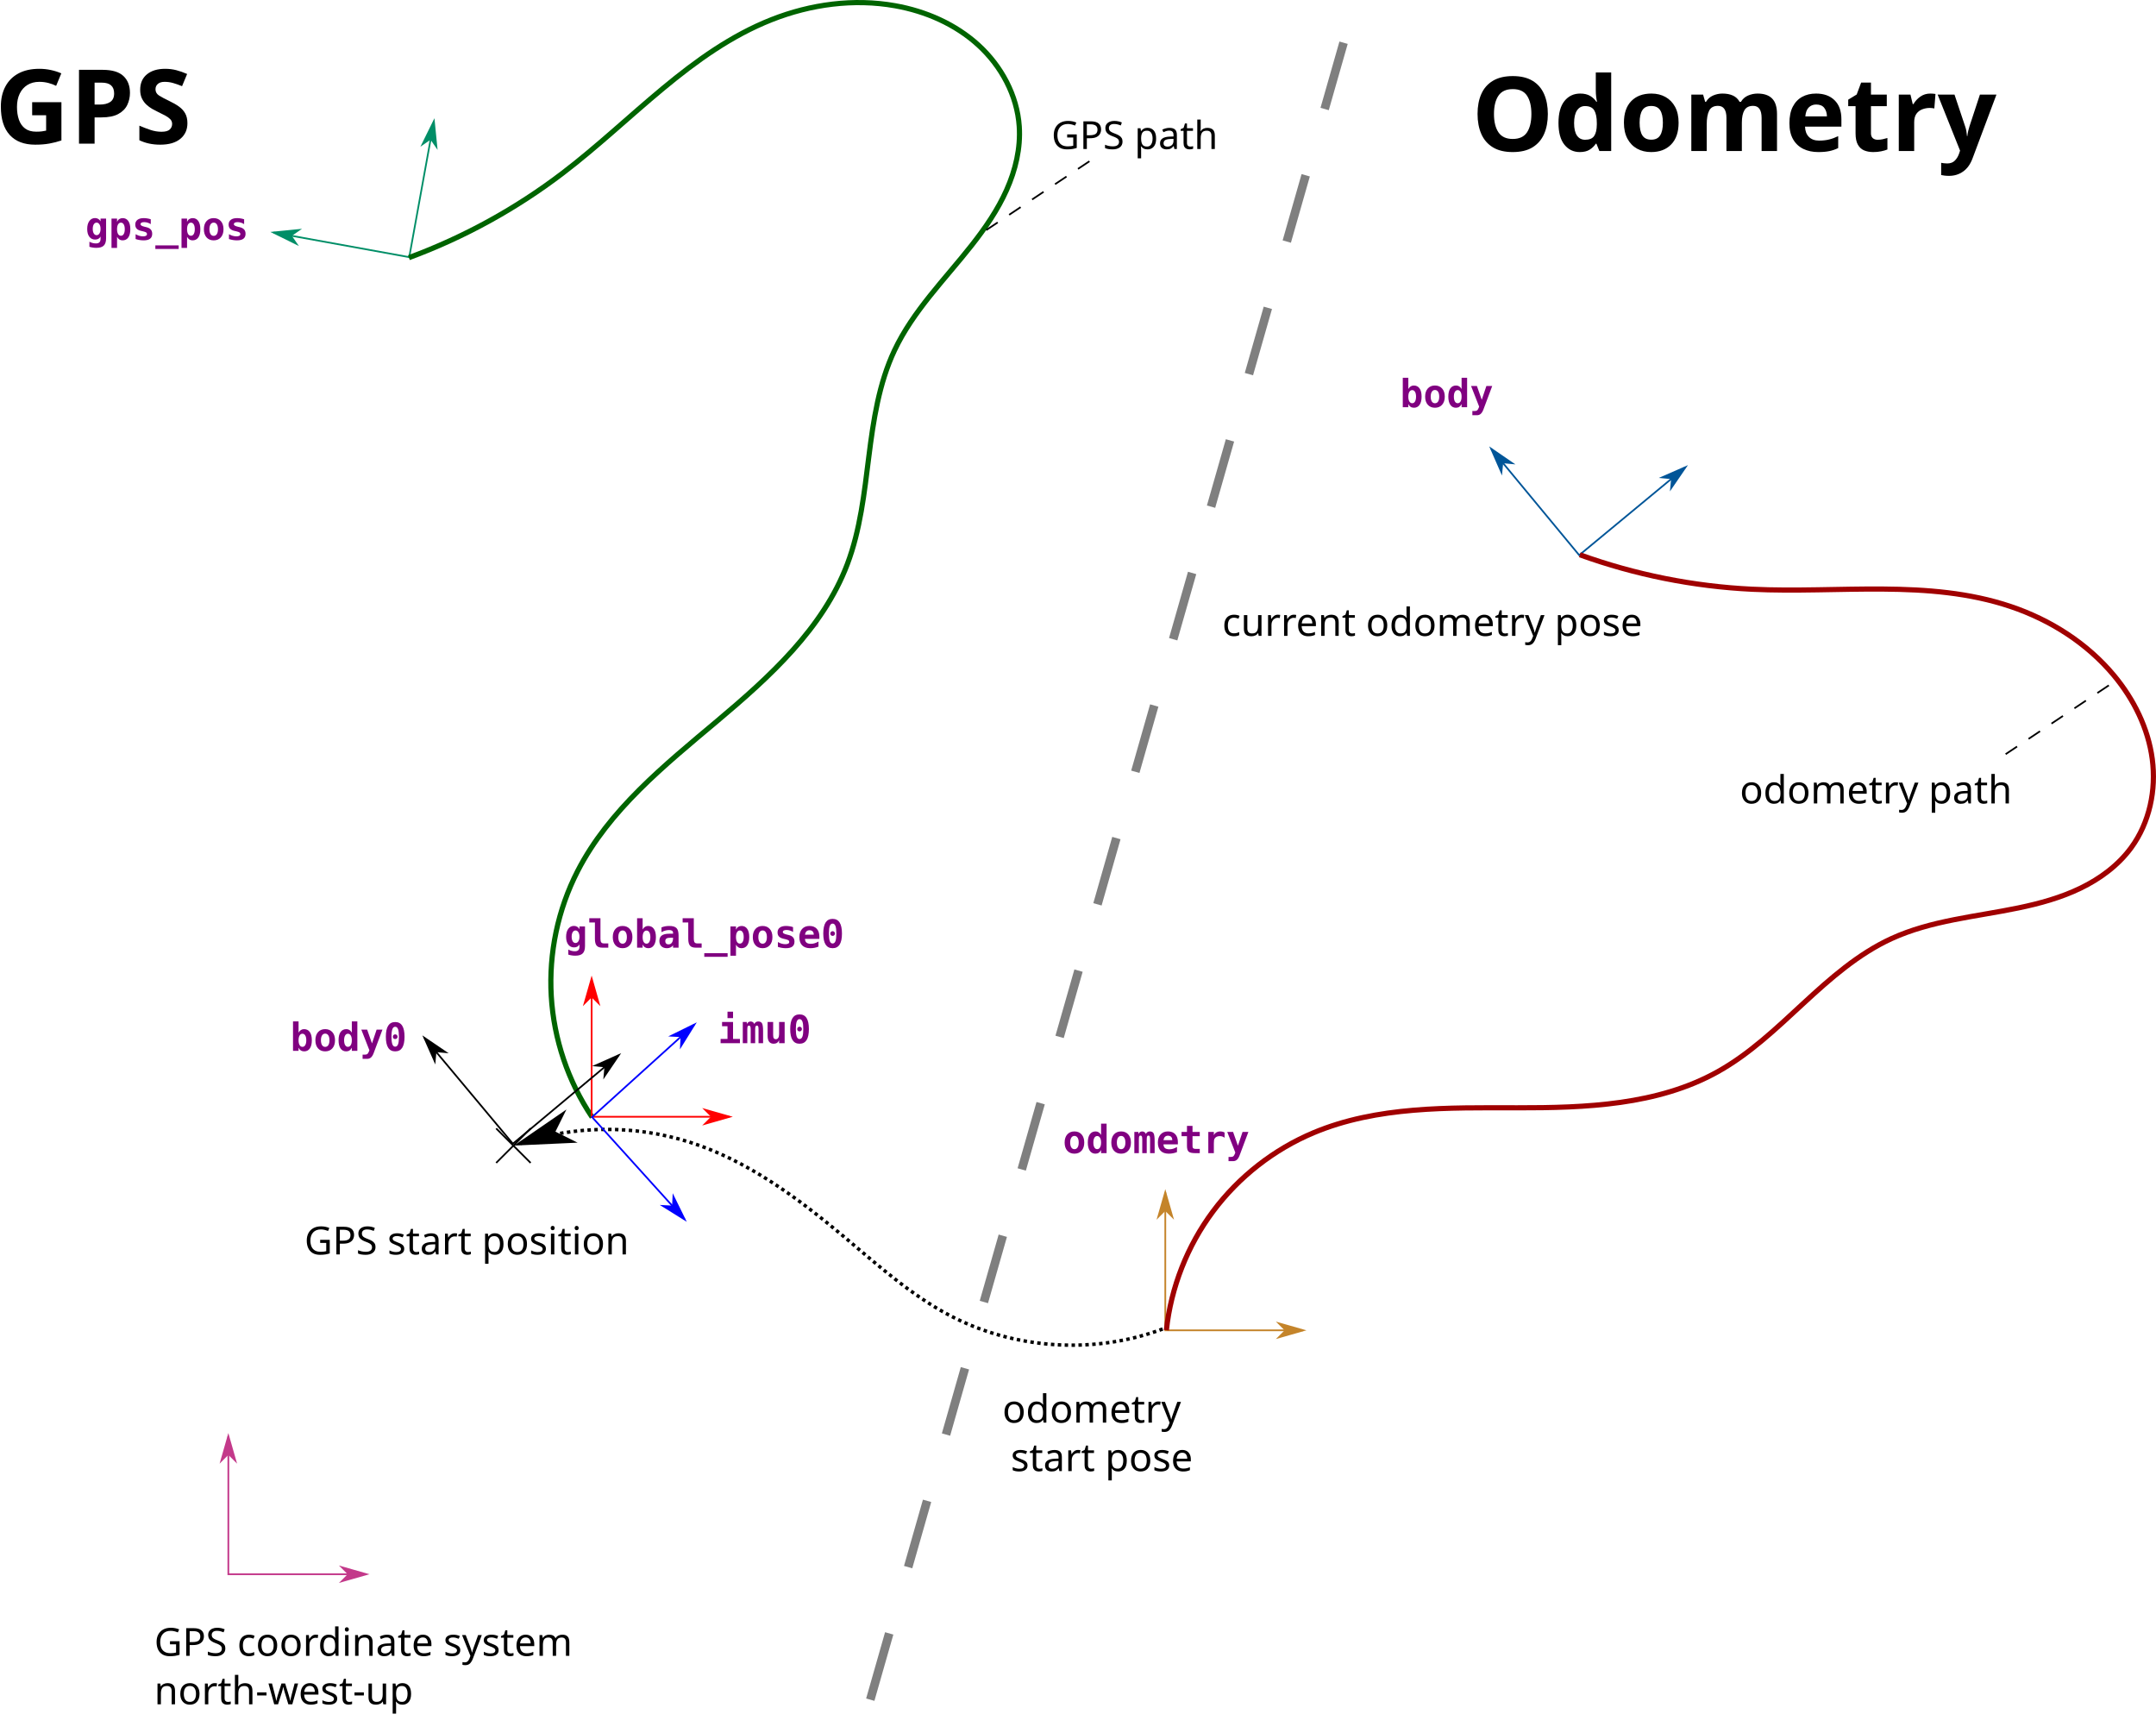
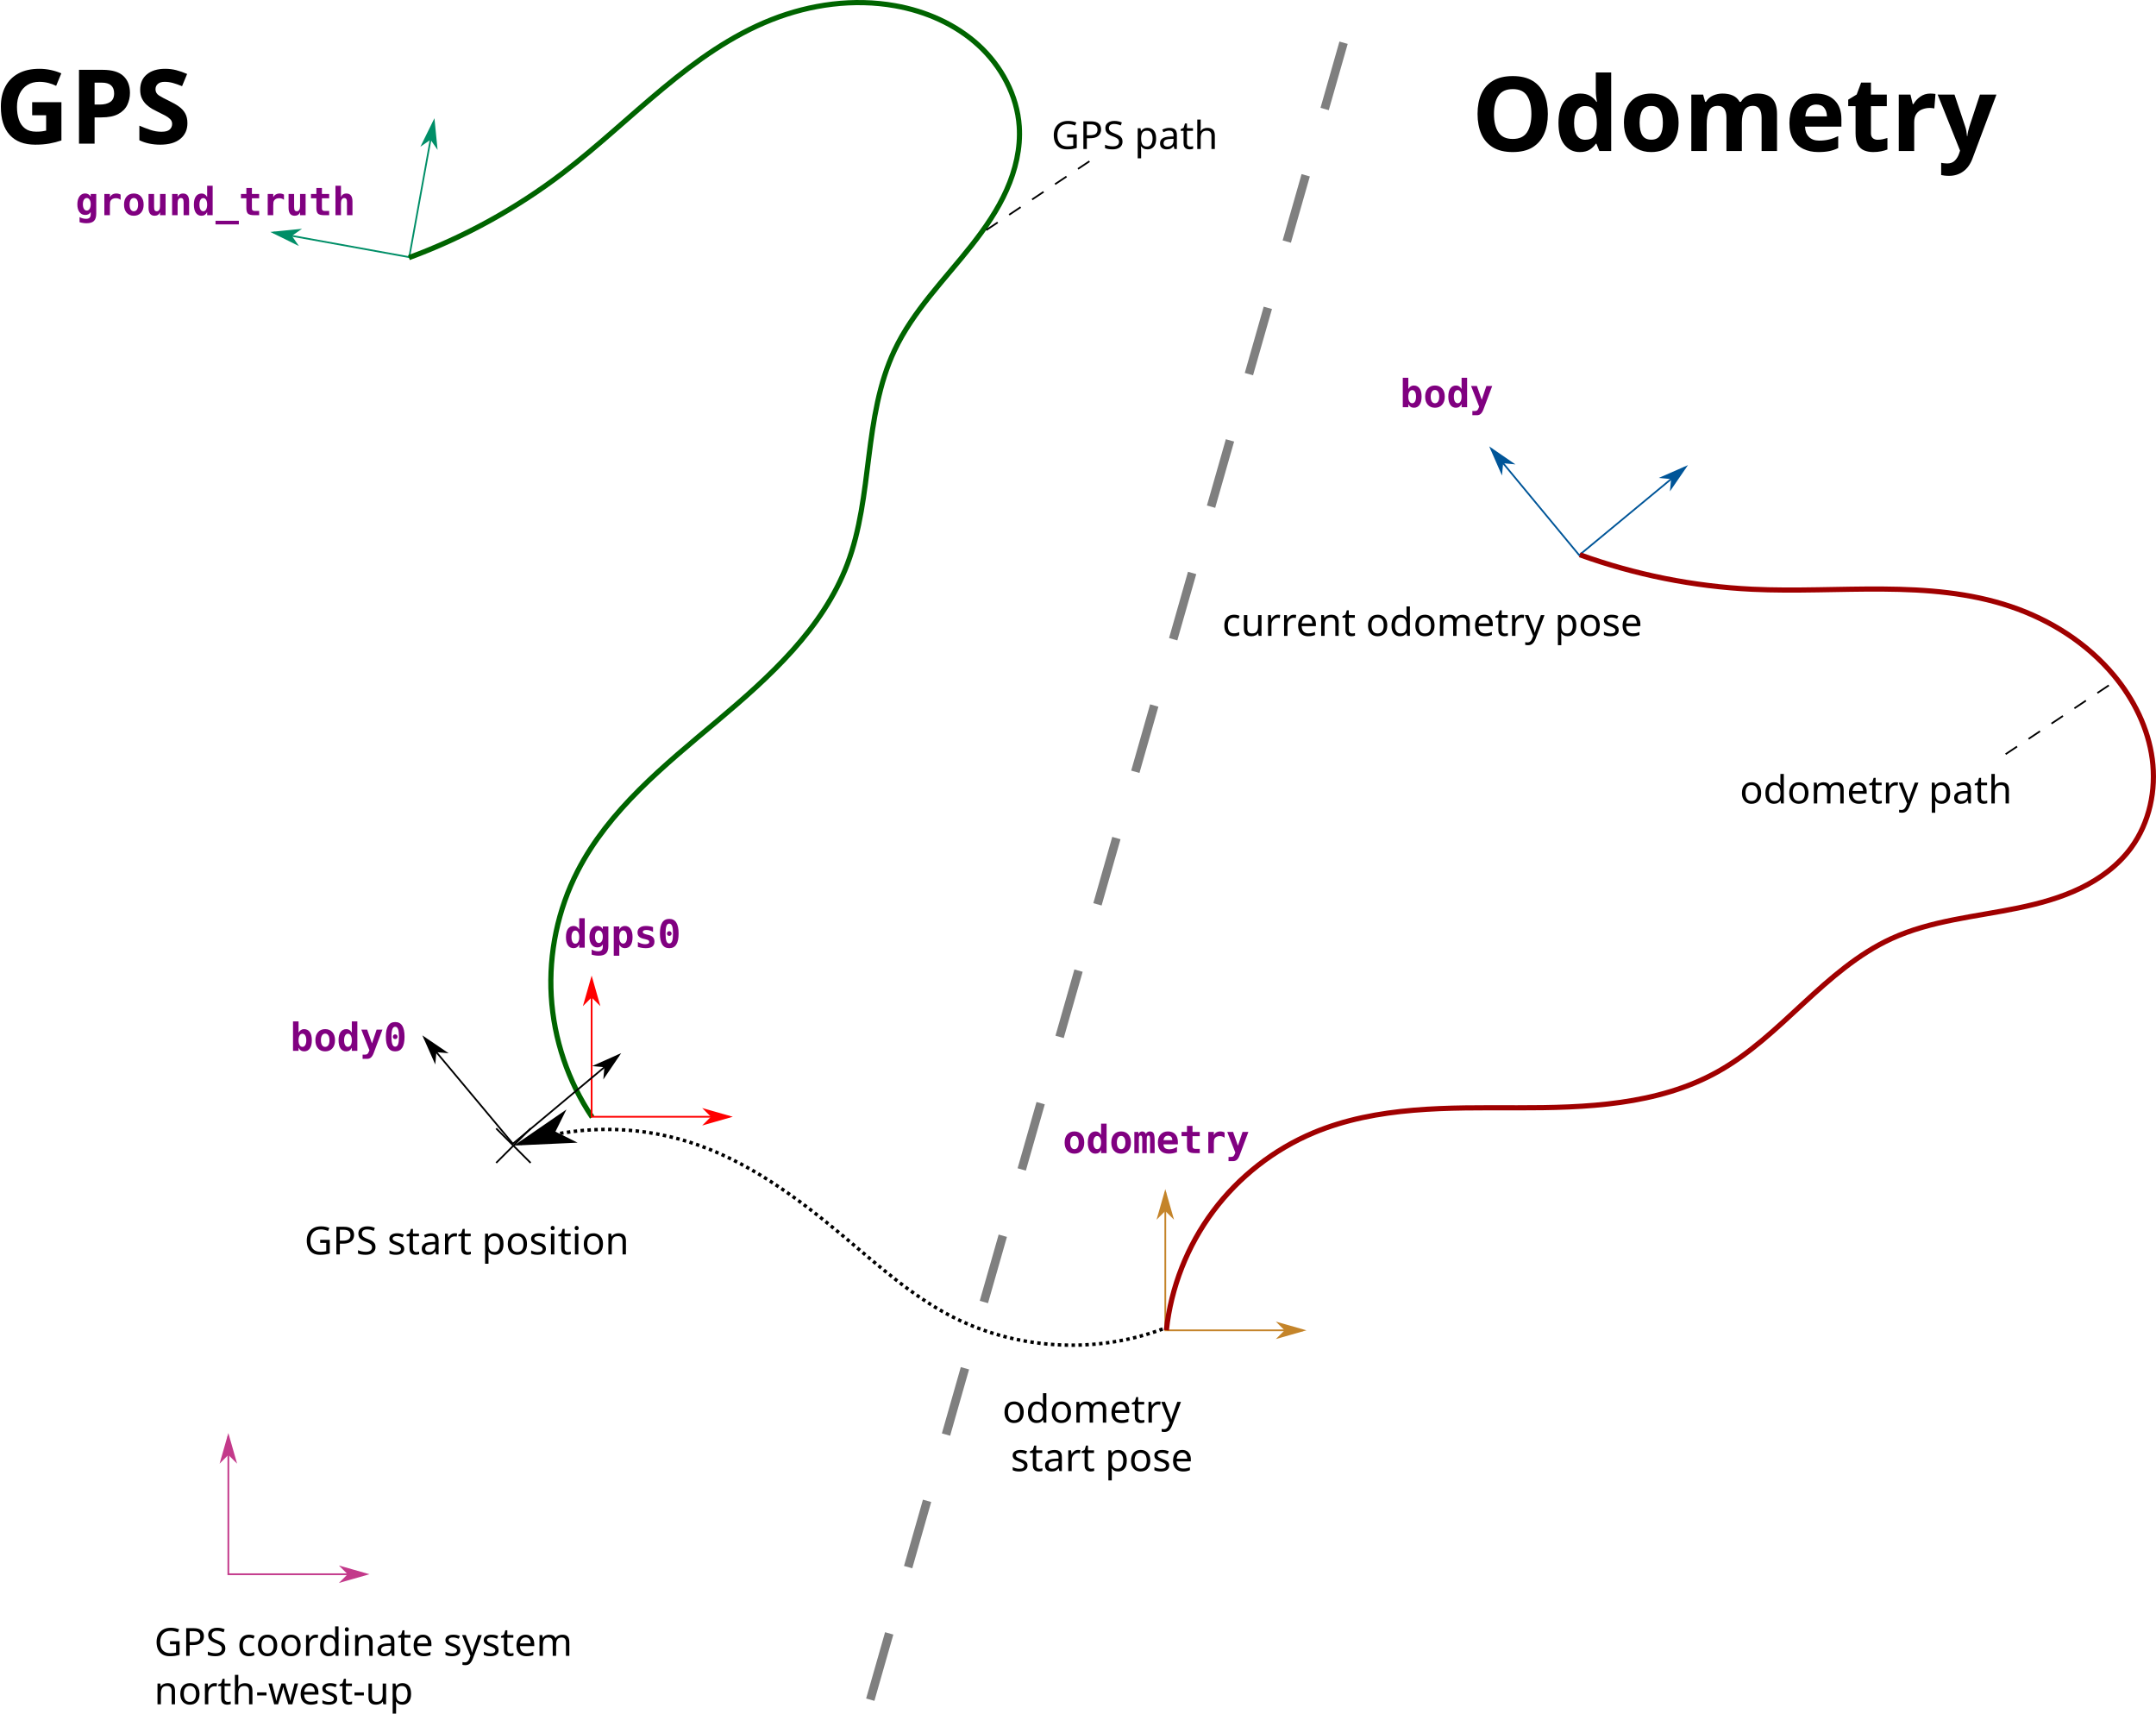
<svg xmlns="http://www.w3.org/2000/svg" width="353.184mm" height="283.768mm" viewBox="0 0 1251.439 1005.478" id="svg2" version="1.1">
  <defs id="defs4">
    <marker orient="auto" refY="0" refX="0" id="marker15846" style="overflow:visible">
      <path id="path15848" d="M 0,0 5,-5 -12.5,0 5,5 0,0 Z" style="fill:#000000;fill-opacity:1;fill-rule:evenodd;stroke:#000000;stroke-width:1pt;stroke-opacity:1" transform="matrix(-0.8,0,0,-0.8,-10,0)" />
    </marker>
    <marker style="overflow:visible" id="marker14771" refX="0" refY="0" orient="auto">
      <path transform="matrix(-0.8,0,0,-0.8,-10,0)" style="fill:#000000;fill-opacity:1;fill-rule:evenodd;stroke:#000000;stroke-width:1pt;stroke-opacity:1" d="M 0,0 5,-5 -12.5,0 5,5 0,0 Z" id="path14773" />
    </marker>
    <marker orient="auto" refY="0" refX="0" id="Arrow1Lend" style="overflow:visible">
      <path id="path4153" d="M 0,0 5,-5 -12.5,0 5,5 0,0 Z" style="fill:#c3398a;fill-opacity:1;fill-rule:evenodd;stroke:#c3398a;stroke-width:1pt;stroke-opacity:1" transform="matrix(-0.8,0,0,-0.8,-10,0)" />
    </marker>
    <marker orient="auto" refY="0" refX="0" id="Arrow1Lstart" style="overflow:visible">
      <path id="path4150" d="M 0,0 5,-5 -12.5,0 5,5 0,0 Z" style="fill:#c3398a;fill-opacity:1;fill-rule:evenodd;stroke:#c3398a;stroke-width:1pt;stroke-opacity:1" transform="matrix(0.8,0,0,0.8,10,0)" />
    </marker>
    <marker orient="auto" refY="0" refX="0" id="Arrow1Lstart-3" style="overflow:visible">
      <path id="path4150-6" d="M 0,0 5,-5 -12.5,0 5,5 0,0 Z" style="fill:#000000;fill-opacity:1;fill-rule:evenodd;stroke:#000000;stroke-width:1pt;stroke-opacity:1" transform="matrix(0.8,0,0,0.8,10,0)" />
    </marker>
    <marker orient="auto" refY="0" refX="0" id="Arrow1Lend-7" style="overflow:visible">
      <path id="path4153-5" d="M 0,0 5,-5 -12.5,0 5,5 0,0 Z" style="fill:#000000;fill-opacity:1;fill-rule:evenodd;stroke:#000000;stroke-width:1pt;stroke-opacity:1" transform="matrix(-0.8,0,0,-0.8,-10,0)" />
    </marker>
    <marker orient="auto" refY="0" refX="0" id="Arrow1Lstart-6" style="overflow:visible">
      <path id="path4150-2" d="M 0,0 5,-5 -12.5,0 5,5 0,0 Z" style="fill:#c4842a;fill-opacity:1;fill-rule:evenodd;stroke:#c4842a;stroke-width:1pt;stroke-opacity:1" transform="matrix(0.8,0,0,0.8,10,0)" />
    </marker>
    <marker orient="auto" refY="0" refX="0" id="Arrow1Lend-9" style="overflow:visible">
      <path id="path4153-1" d="M 0,0 5,-5 -12.5,0 5,5 0,0 Z" style="fill:#c4842a;fill-opacity:1;fill-rule:evenodd;stroke:#c4842a;stroke-width:1pt;stroke-opacity:1" transform="matrix(-0.8,0,0,-0.8,-10,0)" />
    </marker>
    <marker orient="auto" refY="0" refX="0" id="Arrow1Lstart-6-6" style="overflow:visible">
      <path id="path4150-2-0" d="M 0,0 5,-5 -12.5,0 5,5 0,0 Z" style="fill:#005598;fill-opacity:1;fill-rule:evenodd;stroke:#005598;stroke-width:1pt;stroke-opacity:1" transform="matrix(0.8,0,0,0.8,10,0)" />
    </marker>
    <marker orient="auto" refY="0" refX="0" id="Arrow1Lend-9-6" style="overflow:visible">
      <path id="path4153-1-2" d="M 0,0 5,-5 -12.5,0 5,5 0,0 Z" style="fill:#005598;fill-opacity:1;fill-rule:evenodd;stroke:#005598;stroke-width:1pt;stroke-opacity:1" transform="matrix(-0.8,0,0,-0.8,-10,0)" />
    </marker>
    <marker orient="auto" refY="0" refX="0" id="Arrow1Lstart-6-9" style="overflow:visible">
      <path id="path4150-2-2" d="M 0,0 5,-5 -12.5,0 5,5 0,0 Z" style="fill:#000000;fill-opacity:1;fill-rule:evenodd;stroke:#000000;stroke-width:1pt;stroke-opacity:1" transform="matrix(0.8,0,0,0.8,10,0)" />
    </marker>
    <marker orient="auto" refY="0" refX="0" id="Arrow1Lend-9-0" style="overflow:visible">
      <path id="path4153-1-23" d="M 0,0 5,-5 -12.5,0 5,5 0,0 Z" style="fill:#000000;fill-opacity:1;fill-rule:evenodd;stroke:#000000;stroke-width:1pt;stroke-opacity:1" transform="matrix(-0.8,0,0,-0.8,-10,0)" />
    </marker>
    <marker orient="auto" refY="0" refX="0" id="Arrow1Lstart-6-92" style="overflow:visible">
      <path id="path4150-2-28" d="M 0,0 5,-5 -12.5,0 5,5 0,0 Z" style="fill:#000000;fill-opacity:1;fill-rule:evenodd;stroke:#000000;stroke-width:1pt;stroke-opacity:1" transform="matrix(0.8,0,0,0.8,10,0)" />
    </marker>
    <marker orient="auto" refY="0" refX="0" id="Arrow1Lend-9-9" style="overflow:visible">
      <path id="path4153-1-7" d="M 0,0 5,-5 -12.5,0 5,5 0,0 Z" style="fill:#000000;fill-opacity:1;fill-rule:evenodd;stroke:#000000;stroke-width:1pt;stroke-opacity:1" transform="matrix(-0.8,0,0,-0.8,-10,0)" />
    </marker>
    <marker orient="auto" refY="0" refX="0" id="Arrow1Lstart-6-1" style="overflow:visible">
      <path id="path4150-2-29" d="M 0,0 5,-5 -12.5,0 5,5 0,0 Z" style="fill:#000000;fill-opacity:1;fill-rule:evenodd;stroke:#000000;stroke-width:1pt;stroke-opacity:1" transform="matrix(0.8,0,0,0.8,10,0)" />
    </marker>
    <marker orient="auto" refY="0" refX="0" id="Arrow1Lend-9-3" style="overflow:visible">
      <path id="path4153-1-1" d="M 0,0 5,-5 -12.5,0 5,5 0,0 Z" style="fill:#000000;fill-opacity:1;fill-rule:evenodd;stroke:#000000;stroke-width:1pt;stroke-opacity:1" transform="matrix(-0.8,0,0,-0.8,-10,0)" />
    </marker>
    <marker orient="auto" refY="0" refX="0" id="Arrow1Lstart-6-7" style="overflow:visible">
      <path id="path4150-2-8" d="M 0,0 5,-5 -12.5,0 5,5 0,0 Z" style="fill:#000000;fill-opacity:1;fill-rule:evenodd;stroke:#000000;stroke-width:1pt;stroke-opacity:1" transform="matrix(0.8,0,0,0.8,10,0)" />
    </marker>
    <marker orient="auto" refY="0" refX="0" id="Arrow1Lend-9-4" style="overflow:visible">
      <path id="path4153-1-5" d="M 0,0 5,-5 -12.5,0 5,5 0,0 Z" style="fill:#000000;fill-opacity:1;fill-rule:evenodd;stroke:#000000;stroke-width:1pt;stroke-opacity:1" transform="matrix(-0.8,0,0,-0.8,-10,0)" />
    </marker>
    <marker orient="auto" refY="0" refX="0" id="Arrow1Lstart-6-61" style="overflow:visible">
      <path id="path4150-2-06" d="M 0,0 5,-5 -12.5,0 5,5 0,0 Z" style="fill:#000000;fill-opacity:1;fill-rule:evenodd;stroke:#000000;stroke-width:1pt;stroke-opacity:1" transform="matrix(0.8,0,0,0.8,10,0)" />
    </marker>
    <marker orient="auto" refY="0" refX="0" id="Arrow1Lend-9-32" style="overflow:visible">
      <path id="path4153-1-0" d="M 0,0 5,-5 -12.5,0 5,5 0,0 Z" style="fill:#000000;fill-opacity:1;fill-rule:evenodd;stroke:#000000;stroke-width:1pt;stroke-opacity:1" transform="matrix(-0.8,0,0,-0.8,-10,0)" />
    </marker>
    <marker orient="auto" refY="0" refX="0" id="Arrow1Lstart-6-4" style="overflow:visible">
      <path id="path4150-2-7" d="M 0,0 5,-5 -12.5,0 5,5 0,0 Z" style="fill:#000000;fill-opacity:1;fill-rule:evenodd;stroke:#000000;stroke-width:1pt;stroke-opacity:1" transform="matrix(0.8,0,0,0.8,10,0)" />
    </marker>
    <marker orient="auto" refY="0" refX="0" id="Arrow1Lend-9-65" style="overflow:visible">
      <path id="path4153-1-6" d="M 0,0 5,-5 -12.5,0 5,5 0,0 Z" style="fill:#000000;fill-opacity:1;fill-rule:evenodd;stroke:#000000;stroke-width:1pt;stroke-opacity:1" transform="matrix(-0.8,0,0,-0.8,-10,0)" />
    </marker>
    <marker orient="auto" refY="0" refX="0" id="Arrow1Lstart-6-45" style="overflow:visible">
      <path id="path4150-2-25" d="M 0,0 5,-5 -12.5,0 5,5 0,0 Z" style="fill:#000000;fill-opacity:1;fill-rule:evenodd;stroke:#000000;stroke-width:1pt;stroke-opacity:1" transform="matrix(0.8,0,0,0.8,10,0)" />
    </marker>
    <marker orient="auto" refY="0" refX="0" id="Arrow1Lend-9-47" style="overflow:visible">
      <path id="path4153-1-4" d="M 0,0 5,-5 -12.5,0 5,5 0,0 Z" style="fill:#000000;fill-opacity:1;fill-rule:evenodd;stroke:#000000;stroke-width:1pt;stroke-opacity:1" transform="matrix(-0.8,0,0,-0.8,-10,0)" />
    </marker>
    <marker orient="auto" refY="0" refX="0" id="Arrow1Lstart-6-6-7" style="overflow:visible">
      <path id="path4150-2-0-8" d="M 0,0 5,-5 -12.5,0 5,5 0,0 Z" style="fill:#008e67;fill-opacity:1;fill-rule:evenodd;stroke:#008e67;stroke-width:1pt;stroke-opacity:1" transform="matrix(0.8,0,0,0.8,10,0)" />
    </marker>
    <marker orient="auto" refY="0" refX="0" id="Arrow1Lend-9-6-6" style="overflow:visible">
      <path id="path4153-1-2-8" d="M 0,0 5,-5 -12.5,0 5,5 0,0 Z" style="fill:#008e67;fill-opacity:1;fill-rule:evenodd;stroke:#008e67;stroke-width:1pt;stroke-opacity:1" transform="matrix(-0.8,0,0,-0.8,-10,0)" />
    </marker>
    <marker orient="auto" refY="0" refX="0" id="Arrow1Lstart-6-3" style="overflow:visible">
      <path id="path4150-2-1" d="M 0,0 5,-5 -12.5,0 5,5 0,0 Z" style="fill:#000000;fill-opacity:1;fill-rule:evenodd;stroke:#000000;stroke-width:1pt;stroke-opacity:1" transform="matrix(0.8,0,0,0.8,10,0)" />
    </marker>
    <marker orient="auto" refY="0" refX="0" id="Arrow1Lend-9-49" style="overflow:visible">
      <path id="path4153-1-20" d="M 0,0 5,-5 -12.5,0 5,5 0,0 Z" style="fill:#000000;fill-opacity:1;fill-rule:evenodd;stroke:#000000;stroke-width:1pt;stroke-opacity:1" transform="matrix(-0.8,0,0,-0.8,-10,0)" />
    </marker>
    <marker orient="auto" refY="0" refX="0" id="Arrow1Lstart-8" style="overflow:visible">
      <path id="path4150-4" d="M 0,0 5,-5 -12.5,0 5,5 0,0 Z" style="fill:#ff0000;fill-opacity:1;fill-rule:evenodd;stroke:#ff0000;stroke-width:1pt;stroke-opacity:1" transform="matrix(0.8,0,0,0.8,10,0)" />
    </marker>
    <marker orient="auto" refY="0" refX="0" id="Arrow1Lend-8" style="overflow:visible">
      <path id="path4153-8" d="M 0,0 5,-5 -12.5,0 5,5 0,0 Z" style="fill:#ff0000;fill-opacity:1;fill-rule:evenodd;stroke:#ff0000;stroke-width:1pt;stroke-opacity:1" transform="matrix(-0.8,0,0,-0.8,-10,0)" />
    </marker>
    <marker orient="auto" refY="0" refX="0" id="Arrow1Lstart-8-5" style="overflow:visible">
      <path id="path4150-4-7" d="M 0,0 5,-5 -12.5,0 5,5 0,0 Z" style="fill:#000000;fill-opacity:1;fill-rule:evenodd;stroke:#000000;stroke-width:1pt;stroke-opacity:1" transform="matrix(0.8,0,0,0.8,10,0)" />
    </marker>
    <marker orient="auto" refY="0" refX="0" id="Arrow1Lstart-8-6" style="overflow:visible">
      <path id="path4150-4-0" d="M 0,0 5,-5 -12.5,0 5,5 0,0 Z" style="fill:#000000;fill-opacity:1;fill-rule:evenodd;stroke:#000000;stroke-width:1pt;stroke-opacity:1" transform="matrix(0.8,0,0,0.8,10,0)" />
    </marker>
    <marker orient="auto" refY="0" refX="0" id="Arrow1Lstart-8-6-3" style="overflow:visible">
      <path id="path4150-4-0-1" d="M 0,0 5,-5 -12.5,0 5,5 0,0 Z" style="fill:#000000;fill-opacity:1;fill-rule:evenodd;stroke:#000000;stroke-width:1pt;stroke-opacity:1" transform="matrix(0.8,0,0,0.8,10,0)" />
    </marker>
    <marker orient="auto" refY="0" refX="0" id="Arrow1Lstart-6-3-6" style="overflow:visible">
      <path id="path4150-2-1-2" d="M 0,0 5,-5 -12.5,0 5,5 0,0 Z" style="fill:#000000;fill-opacity:1;fill-rule:evenodd;stroke:#000000;stroke-width:1pt;stroke-opacity:1" transform="matrix(0.8,0,0,0.8,10,0)" />
    </marker>
    <marker orient="auto" refY="0" refX="0" id="Arrow1Lend-9-49-5" style="overflow:visible">
      <path id="path4153-1-20-9" d="M 0,0 5,-5 -12.5,0 5,5 0,0 Z" style="fill:#000000;fill-opacity:1;fill-rule:evenodd;stroke:#000000;stroke-width:1pt;stroke-opacity:1" transform="matrix(-0.8,0,0,-0.8,-10,0)" />
    </marker>
    <marker orient="auto" refY="0" refX="0" id="Arrow1Lstart-6-3-6-1" style="overflow:visible">
      <path id="path4150-2-1-2-1" d="M 0,0 5,-5 -12.5,0 5,5 0,0 Z" style="fill:#000000;fill-opacity:1;fill-rule:evenodd;stroke:#000000;stroke-width:1pt;stroke-opacity:1" transform="matrix(0.8,0,0,0.8,10,0)" />
    </marker>
    <marker orient="auto" refY="0" refX="0" id="Arrow1Lend-9-49-5-9" style="overflow:visible">
      <path id="path4153-1-20-9-1" d="M 0,0 5,-5 -12.5,0 5,5 0,0 Z" style="fill:#000000;fill-opacity:1;fill-rule:evenodd;stroke:#000000;stroke-width:1pt;stroke-opacity:1" transform="matrix(-0.8,0,0,-0.8,-10,0)" />
    </marker>
    <marker orient="auto" refY="0" refX="0" id="Arrow1Lstart-6-6-7-8" style="overflow:visible">
      <path id="path4150-2-0-8-7" d="M 0,0 5,-5 -12.5,0 5,5 0,0 Z" style="fill:#000000;fill-opacity:1;fill-rule:evenodd;stroke:#000000;stroke-width:1pt;stroke-opacity:1" transform="matrix(0.8,0,0,0.8,10,0)" />
    </marker>
    <marker orient="auto" refY="0" refX="0" id="Arrow1Lend-9-6-6-4" style="overflow:visible">
      <path id="path4153-1-2-8-9" d="M 0,0 5,-5 -12.5,0 5,5 0,0 Z" style="fill:#000000;fill-opacity:1;fill-rule:evenodd;stroke:#000000;stroke-width:1pt;stroke-opacity:1" transform="matrix(-0.8,0,0,-0.8,-10,0)" />
    </marker>
    <marker orient="auto" refY="0" refX="0" id="Arrow1Lstart-6-6-7-8-7" style="overflow:visible">
      <path id="path4150-2-0-8-7-9" d="M 0,0 5,-5 -12.5,0 5,5 0,0 Z" style="fill:#000000;fill-opacity:1;fill-rule:evenodd;stroke:#000000;stroke-width:1pt;stroke-opacity:1" transform="matrix(0.8,0,0,0.8,10,0)" />
    </marker>
    <marker orient="auto" refY="0" refX="0" id="Arrow1Lend-9-6-6-4-3" style="overflow:visible">
      <path id="path4153-1-2-8-9-8" d="M 0,0 5,-5 -12.5,0 5,5 0,0 Z" style="fill:#000000;fill-opacity:1;fill-rule:evenodd;stroke:#000000;stroke-width:1pt;stroke-opacity:1" transform="matrix(-0.8,0,0,-0.8,-10,0)" />
    </marker>
    <marker orient="auto" refY="0" refX="0" id="Arrow1Lstart-6-3-6-1-4" style="overflow:visible">
      <path id="path4150-2-1-2-1-0" d="M 0,0 5,-5 -12.5,0 5,5 0,0 Z" style="fill:#000000;fill-opacity:1;fill-rule:evenodd;stroke:#000000;stroke-width:1pt;stroke-opacity:1" transform="matrix(0.8,0,0,0.8,10,0)" />
    </marker>
    <marker orient="auto" refY="0" refX="0" id="Arrow1Lend-9-49-5-9-0" style="overflow:visible">
      <path id="path4153-1-20-9-1-8" d="M 0,0 5,-5 -12.5,0 5,5 0,0 Z" style="fill:#000000;fill-opacity:1;fill-rule:evenodd;stroke:#000000;stroke-width:1pt;stroke-opacity:1" transform="matrix(-0.8,0,0,-0.8,-10,0)" />
    </marker>
    <marker orient="auto" refY="0" refX="0" id="Arrow1Lstart-6-5" style="overflow:visible">
      <path id="path4150-2-9" d="M 0,0 5,-5 -12.5,0 5,5 0,0 Z" style="fill:#000000;fill-opacity:1;fill-rule:evenodd;stroke:#000000;stroke-width:1pt;stroke-opacity:1" transform="matrix(0.8,0,0,0.8,10,0)" />
    </marker>
    <marker orient="auto" refY="0" refX="0" id="Arrow1Lend-9-2" style="overflow:visible">
      <path id="path4153-1-68" d="M 0,0 5,-5 -12.5,0 5,5 0,0 Z" style="fill:#000000;fill-opacity:1;fill-rule:evenodd;stroke:#000000;stroke-width:1pt;stroke-opacity:1" transform="matrix(-0.8,0,0,-0.8,-10,0)" />
    </marker>
    <marker orient="auto" refY="0" refX="0" id="Arrow1Lstart-6-3-6-1-4-2" style="overflow:visible">
      <path id="path4150-2-1-2-1-0-8" d="M 0,0 5,-5 -12.5,0 5,5 0,0 Z" style="fill:#0000ff;fill-opacity:1;fill-rule:evenodd;stroke:#0000ff;stroke-width:1pt;stroke-opacity:1" transform="matrix(0.8,0,0,0.8,10,0)" />
    </marker>
    <marker orient="auto" refY="0" refX="0" id="Arrow1Lend-9-49-5-9-0-3" style="overflow:visible">
      <path id="path4153-1-20-9-1-8-6" d="M 0,0 5,-5 -12.5,0 5,5 0,0 Z" style="fill:#0000ff;fill-opacity:1;fill-rule:evenodd;stroke:#0000ff;stroke-width:1pt;stroke-opacity:1" transform="matrix(-0.8,0,0,-0.8,-10,0)" />
    </marker>
    <marker orient="auto" refY="0" refX="0" id="Arrow1Lstart-6-6-7-8-7-8" style="overflow:visible">
      <path id="path4150-2-0-8-7-9-7" d="M 0,0 5,-5 -12.5,0 5,5 0,0 Z" style="fill:#000000;fill-opacity:1;fill-rule:evenodd;stroke:#000000;stroke-width:1pt;stroke-opacity:1" transform="matrix(0.8,0,0,0.8,10,0)" />
    </marker>
    <marker orient="auto" refY="0" refX="0" id="Arrow1Lend-9-6-6-4-3-2" style="overflow:visible">
      <path id="path4153-1-2-8-9-8-6" d="M 0,0 5,-5 -12.5,0 5,5 0,0 Z" style="fill:#000000;fill-opacity:1;fill-rule:evenodd;stroke:#000000;stroke-width:1pt;stroke-opacity:1" transform="matrix(-0.8,0,0,-0.8,-10,0)" />
    </marker>
  </defs>
  <g id="layer1" transform="translate(4.154576,405.2863)">
    <path style="fill:none;fill-rule:evenodd;stroke:#c3398a;stroke-width:1px;stroke-linecap:butt;stroke-linejoin:miter;stroke-opacity:1;marker-start:url(#Arrow1Lstart);marker-end:url(#Arrow1Lend)" d="m 128.386,428.24 0,80 80,0" id="path4142" />
    <text xml:space="preserve" style="font-style:normal;font-variant:normal;font-weight:normal;font-stretch:normal;font-size:22.5px;line-height:125%;font-family:sans-serif;-inkscape-font-specification:sans-serif;letter-spacing:0px;word-spacing:0px;fill:#000000;fill-opacity:1;stroke:none;stroke-width:1px;stroke-linecap:butt;stroke-linejoin:miter;stroke-opacity:1" x="85.355" y="555.596" id="text5646">
      <tspan id="tspan5648" x="85.355" y="555.596">GPS coordinate system</tspan>
      <tspan x="85.355" y="583.721" id="tspan5650">north-west-up</tspan>
    </text>
    <g id="g5998" transform="translate(83.84266,17.17259)">
      <path id="path5990" d="m 200,232.362 20,20" style="fill:none;fill-rule:evenodd;stroke:#000000;stroke-width:1px;stroke-linecap:butt;stroke-linejoin:miter;stroke-opacity:1" />
      <path id="path5994" d="m 200,252.362 20,-20" style="fill:none;fill-rule:evenodd;stroke:#000000;stroke-width:1px;stroke-linecap:butt;stroke-linejoin:miter;stroke-opacity:1" />
    </g>
    <text xml:space="preserve" style="font-style:normal;font-variant:normal;font-weight:normal;font-stretch:normal;font-size:22.5px;line-height:125%;font-family:sans-serif;-inkscape-font-specification:sans-serif;letter-spacing:0px;word-spacing:0px;fill:#000000;fill-opacity:1;stroke:none;stroke-width:1px;stroke-linecap:butt;stroke-linejoin:miter;stroke-opacity:1" x="172.523" y="322.667" id="text6002">
      <tspan id="tspan6004" x="172.523" y="322.667">GPS start position</tspan>
    </text>
    <path style="opacity:0.5;fill:none;fill-rule:evenodd;stroke:#000000;stroke-width:5;stroke-linecap:butt;stroke-linejoin:miter;stroke-miterlimit:4;stroke-dasharray:40, 40;stroke-dashoffset:0;stroke-opacity:1" d="m 775.714,-380.495 -280,980" id="path22692" />
    <path style="fill:none;fill-rule:evenodd;stroke:#c4842a;stroke-width:1px;stroke-linecap:butt;stroke-linejoin:miter;stroke-opacity:1;marker-start:url(#Arrow1Lstart-6);marker-end:url(#Arrow1Lend-9)" d="m 672.234,286.698 0,80 80,0" id="path4142-7" />
    <text xml:space="preserve" style="font-style:normal;font-variant:normal;font-weight:normal;font-stretch:normal;font-size:22.5px;line-height:125%;font-family:sans-serif;-inkscape-font-specification:sans-serif;letter-spacing:0px;word-spacing:0px;fill:#000000;fill-opacity:1;stroke:none;stroke-width:1px;stroke-linecap:butt;stroke-linejoin:miter;stroke-opacity:1" x="649.981" y="420.27" id="text5646-0">
      <tspan x="649.981" y="420.27" id="tspan5650-3" style="text-align:center;text-anchor:middle">odometry</tspan>
      <tspan x="649.981" y="448.395" id="tspan33886" style="text-align:center;text-anchor:middle">start pose</tspan>
    </text>
    <path style="fill:none;fill-rule:evenodd;stroke:#005598;stroke-width:1px;stroke-linecap:butt;stroke-linejoin:miter;stroke-opacity:1;marker-start:url(#Arrow1Lstart-6-6);marker-end:url(#Arrow1Lend-9-6)" d="m 861.477,-144.761 51.005,61.631 61.632,-51.005" id="path4142-7-1" />
    <text xml:space="preserve" style="font-style:normal;font-variant:normal;font-weight:normal;font-stretch:normal;font-size:22.5px;line-height:125%;font-family:sans-serif;-inkscape-font-specification:sans-serif;letter-spacing:0px;word-spacing:0px;fill:#000000;fill-opacity:1;stroke:none;stroke-width:1px;stroke-linecap:butt;stroke-linejoin:miter;stroke-opacity:1" x="705.273" y="-36.291" id="text7305">
      <tspan id="tspan7307" x="705.273" y="-36.291">current odometry pose</tspan>
    </text>
    <path style="fill:none;fill-rule:evenodd;stroke:#a00000;stroke-width:3;stroke-linecap:butt;stroke-linejoin:miter;stroke-miterlimit:4;stroke-dasharray:none;stroke-opacity:1" d="m 672.857,366.648 c 2.684,-24.867 12.152,-48.968 27.109,-69.014 14.958,-20.046 35.366,-35.983 58.439,-45.636 36.81,-15.4 78.07,-14.477 117.971,-14.427 39.901,0.049 81.629,-1.493 116.481,-20.923 18.57,-10.352 34.12,-25.242 49.74,-39.665 15.62,-14.423 31.842,-28.75 51.169,-37.609 23.013,-10.55 48.831,-12.652 73.62,-17.786 12.395,-2.567 24.706,-5.951 36.098,-11.468 11.392,-5.517 21.882,-13.268 29.373,-23.471 10.685,-14.553 14.626,-33.511 12.266,-51.41 -2.36,-17.9 -10.709,-34.719 -22.266,-48.59 -15.583,-18.705 -36.922,-32.248 -60,-40 -47.722,-16.03 -99.716,-7.576 -150,-10 -34.08,-1.643 -67.909,-8.409 -100,-20" id="path7309" />
    <path style="fill:none;fill-rule:evenodd;stroke:#000000;stroke-width:2;stroke-linecap:butt;stroke-linejoin:miter;stroke-miterlimit:4;stroke-dasharray:2, 2;stroke-dashoffset:0;stroke-opacity:1;marker-end:url(#marker14771)" d="m 670.714,365.934 c -39.832,14.871 -85.944,11.939 -123.571,-7.857 -22.637,-11.909 -41.823,-29.287 -61.429,-45.714 -27.128,-22.73 -56.251,-44.342 -90,-55 -31.626,-9.988 -66.417,-9.672 -97.857,0.888" id="path14761" />
    <path style="fill:none;fill-rule:evenodd;stroke:#008e67;stroke-width:1px;stroke-linecap:butt;stroke-linejoin:miter;stroke-opacity:1;marker-start:url(#Arrow1Lstart-6-6-7);marker-end:url(#Arrow1Lend-9-6-6)" d="m 154.674,-270.342 78.716,14.277 14.277,-78.716" id="path4142-7-1-2" />
    <path style="fill:none;fill-rule:evenodd;stroke:#006400;stroke-width:3;stroke-linecap:butt;stroke-linejoin:miter;stroke-miterlimit:4;stroke-dasharray:none;stroke-opacity:1" d="m 339.551,243.012 c -13.967,-20.748 -22.253,-45.28 -23.728,-70.248 -1.474,-24.968 3.867,-50.305 15.295,-72.552 18.231,-35.493 50.383,-61.368 80.932,-87.036 30.549,-25.668 61.47,-53.731 75.608,-91.044 7.533,-19.881 9.834,-41.287 12.489,-62.381 2.655,-21.094 5.832,-42.502 14.905,-61.729 10.804,-22.895 29.196,-41.135 44.848,-61.033 7.826,-9.949 15.061,-20.468 20.22,-32.027 5.159,-11.559 8.188,-24.245 7.344,-36.875 -1.204,-18.014 -10.403,-35.052 -23.74,-47.222 -13.337,-12.17 -30.558,-19.654 -48.333,-22.818 -23.969,-4.266 -49.014,-0.877 -71.659,8.062 -46.825,18.485 -81.146,58.447 -121.166,88.988 -27.124,20.7 -57.356,37.319 -89.367,49.128" id="path7309-6" />
    <text xml:space="preserve" style="font-style:normal;font-variant:normal;font-weight:normal;font-stretch:normal;font-size:22.5px;line-height:125%;font-family:sans-serif;-inkscape-font-specification:sans-serif;letter-spacing:0px;word-spacing:0px;fill:#800080;fill-opacity:1;stroke:none;stroke-width:1px;stroke-linecap:butt;stroke-linejoin:miter;stroke-opacity:1" x="323.363" y="144.64" id="text20642">
-       <tspan id="tspan20644" x="323.363" y="144.64" style="font-style:normal;font-variant:normal;font-weight:bold;font-stretch:normal;font-family:monospace;-inkscape-font-specification:'monospace Bold';fill:#800080">global_pose0</tspan>
+       <tspan id="tspan20644" x="323.363" y="144.64" style="font-style:normal;font-variant:normal;font-weight:bold;font-stretch:normal;font-family:monospace;-inkscape-font-specification:'monospace Bold';fill:#800080">dgps0</tspan>
    </text>
    <text xml:space="preserve" style="font-style:normal;font-variant:normal;font-weight:normal;font-stretch:normal;font-size:22.5px;line-height:125%;font-family:sans-serif;-inkscape-font-specification:sans-serif;letter-spacing:0px;word-spacing:0px;fill:#800080;fill-opacity:1;stroke:none;stroke-width:1px;stroke-linecap:butt;stroke-linejoin:miter;stroke-opacity:1" x="164.286" y="204.505" id="text20642-5">
      <tspan id="tspan20644-6" x="164.286" y="204.505" style="font-style:normal;font-variant:normal;font-weight:bold;font-stretch:normal;font-family:monospace;-inkscape-font-specification:'monospace Bold';fill:#800080">body0</tspan>
    </text>
    <path style="fill:none;fill-rule:evenodd;stroke:#ff0000;stroke-width:1px;stroke-linecap:butt;stroke-linejoin:miter;stroke-opacity:1;marker-start:url(#Arrow1Lstart-8);marker-end:url(#Arrow1Lend-8)" d="m 339.257,162.77 0,80 80,0" id="path4142-75" />
    <text xml:space="preserve" style="font-style:normal;font-variant:normal;font-weight:normal;font-stretch:normal;font-size:22.5px;line-height:125%;font-family:sans-serif;-inkscape-font-specification:sans-serif;letter-spacing:0px;word-spacing:0px;fill:#800080;fill-opacity:1;stroke:none;stroke-width:1px;stroke-linecap:butt;stroke-linejoin:miter;stroke-opacity:1" x="612.727" y="263.876" id="text20642-2">
      <tspan id="tspan20644-4" x="612.727" y="263.876" style="font-style:normal;font-variant:normal;font-weight:bold;font-stretch:normal;font-family:monospace;-inkscape-font-specification:'monospace Bold';fill:#800080">odometry</tspan>
    </text>
-     <text xml:space="preserve" style="font-style:normal;font-variant:normal;font-weight:normal;font-stretch:normal;font-size:22.5px;line-height:125%;font-family:sans-serif;-inkscape-font-specification:sans-serif;letter-spacing:0px;word-spacing:0px;fill:#800080;fill-opacity:1;stroke:none;stroke-width:1px;stroke-linecap:butt;stroke-linejoin:miter;stroke-opacity:1" x="45.378" y="-266.117" id="text20642-2-5">
-       <tspan id="tspan20644-4-0" x="45.378" y="-266.117" style="font-style:normal;font-variant:normal;font-weight:bold;font-stretch:normal;font-family:monospace;-inkscape-font-specification:'monospace Bold';fill:#800080">gps_pos</tspan>
+     <text xml:space="preserve" style="font-style:normal;font-variant:normal;font-weight:normal;font-stretch:normal;font-size:22.5px;line-height:125%;font-family:sans-serif;-inkscape-font-specification:sans-serif;letter-spacing:0px;word-spacing:0px;fill:#800080;fill-opacity:1;stroke:none;stroke-width:1px;stroke-linecap:butt;stroke-linejoin:miter;stroke-opacity:1" x="39.664" y="-280.402" id="text20642-2-5">
+       <tspan id="tspan20644-4-0" x="39.664" y="-280.402" style="font-style:normal;font-variant:normal;font-weight:bold;font-stretch:normal;font-family:monospace;-inkscape-font-specification:'monospace Bold';fill:#800080">ground_truth</tspan>
    </text>
    <text xml:space="preserve" style="font-style:normal;font-variant:normal;font-weight:normal;font-stretch:normal;font-size:22.5px;line-height:125%;font-family:sans-serif;-inkscape-font-specification:sans-serif;letter-spacing:0px;word-spacing:0px;fill:#800080;fill-opacity:1;stroke:none;stroke-width:1px;stroke-linecap:butt;stroke-linejoin:miter;stroke-opacity:1" x="808.442" y="-168.981" id="text20642-2-4">
      <tspan id="tspan20644-4-9" x="808.442" y="-168.981" style="font-style:normal;font-variant:normal;font-weight:bold;font-stretch:normal;font-family:monospace;-inkscape-font-specification:'monospace Bold';fill:#800080">body</tspan>
    </text>
    <text xml:space="preserve" style="font-style:normal;font-weight:normal;font-size:22.5px;line-height:125%;font-family:sans-serif;letter-spacing:0px;word-spacing:0px;fill:#000000;fill-opacity:1;stroke:none;stroke-width:1px;stroke-linecap:butt;stroke-linejoin:miter;stroke-opacity:1" x="606.12" y="-318.821" id="text22684">
      <tspan id="tspan22686" x="606.12" y="-318.821">GPS path</tspan>
    </text>
    <text xml:space="preserve" style="font-style:normal;font-weight:normal;font-size:22.5px;line-height:125%;font-family:sans-serif;letter-spacing:0px;word-spacing:0px;fill:#000000;fill-opacity:1;stroke:none;stroke-width:1px;stroke-linecap:butt;stroke-linejoin:miter;stroke-opacity:1" x="1005.714" y="60.934" id="text22688">
      <tspan id="tspan22690" x="1005.714" y="60.934">odometry path</tspan>
    </text>
    <text xml:space="preserve" style="font-style:normal;font-weight:normal;font-size:22.5px;line-height:125%;font-family:sans-serif;letter-spacing:0px;word-spacing:0px;fill:#000000;fill-opacity:1;stroke:none;stroke-width:1px;stroke-linecap:butt;stroke-linejoin:miter;stroke-opacity:1" x="-7.143" y="-321.923" id="text22696">
      <tspan id="tspan22698" x="-7.143" y="-321.923" style="font-style:normal;font-variant:normal;font-weight:bold;font-stretch:normal;font-size:60px;font-family:sans-serif;-inkscape-font-specification:'sans-serif Bold'">GPS</tspan>
    </text>
    <text xml:space="preserve" style="font-style:normal;font-weight:normal;font-size:22.5px;line-height:125%;font-family:sans-serif;letter-spacing:0px;word-spacing:0px;fill:#000000;fill-opacity:1;stroke:none;stroke-width:1px;stroke-linecap:butt;stroke-linejoin:miter;stroke-opacity:1" x="850" y="-317.638" id="text22696-4">
      <tspan id="tspan22698-1" x="850" y="-317.638" style="font-style:normal;font-variant:normal;font-weight:bold;font-stretch:normal;font-size:60px;font-family:sans-serif;-inkscape-font-specification:'sans-serif Bold'">Odometry</tspan>
    </text>
    <path style="fill:none;fill-rule:evenodd;stroke:#000000;stroke-width:1;stroke-linecap:butt;stroke-linejoin:miter;stroke-miterlimit:4;stroke-dasharray:8, 8;stroke-dashoffset:0;stroke-opacity:1" d="m 1160,32.362 60,-40" id="path22718" />
    <path style="fill:none;fill-rule:evenodd;stroke:#000000;stroke-width:1;stroke-linecap:butt;stroke-linejoin:miter;stroke-miterlimit:4;stroke-dasharray:8, 8;stroke-dashoffset:0;stroke-opacity:1" d="m 568.299,-271.765 60,-40" id="path22718-5" />
    <g id="g34409" transform="translate(-117.8571,-77.67857)" style="stroke:#000000;stroke-opacity:1">
      <g id="g34427" transform="matrix(0.7672608,-0.6413352,0.6413352,0.7672608,221.1309,408.1969)" style="stroke:#000000;stroke-opacity:1">
        <path style="fill:none;fill-rule:evenodd;stroke:#000000;stroke-width:1px;stroke-linecap:butt;stroke-linejoin:miter;stroke-opacity:1;marker-start:url(#Arrow1Lstart-6-5);marker-end:url(#Arrow1Lend-9-2)" d="m 192.234,-13.302 0,80 80,0" id="path4142-7-2" />
-         <g id="g33834-9" transform="matrix(0.8609925,0.5086176,-0.5086176,0.8609925,-272.5918,-684.1367)" style="stroke:#000000;stroke-opacity:1">
-           <path id="path4142-7-9-7-8-7" d="m 897.204,358.894 -67.239,43.346 43.346,67.239" style="fill:none;fill-rule:evenodd;stroke:#0000ff;stroke-width:1px;stroke-linecap:butt;stroke-linejoin:miter;stroke-opacity:1;marker-start:url(#Arrow1Lstart-6-3-6-1-4-2);marker-end:url(#Arrow1Lend-9-49-5-9-0-3)" />
-         </g>
      </g>
    </g>
-     <text xml:space="preserve" style="font-style:normal;font-variant:normal;font-weight:normal;font-stretch:normal;font-size:22.5px;line-height:125%;font-family:sans-serif;-inkscape-font-specification:sans-serif;letter-spacing:0px;word-spacing:0px;fill:#800080;fill-opacity:1;stroke:none;stroke-width:1px;stroke-linecap:butt;stroke-linejoin:miter;stroke-opacity:1" x="412.54" y="200.072" id="text20642-2-5-7-3-2">
-       <tspan id="tspan20644-4-0-4-8-3" x="412.54" y="200.072" style="font-style:normal;font-variant:normal;font-weight:bold;font-stretch:normal;font-family:monospace;-inkscape-font-specification:'monospace Bold';fill:#800080">imu0</tspan>
-     </text>
  </g>
</svg>
